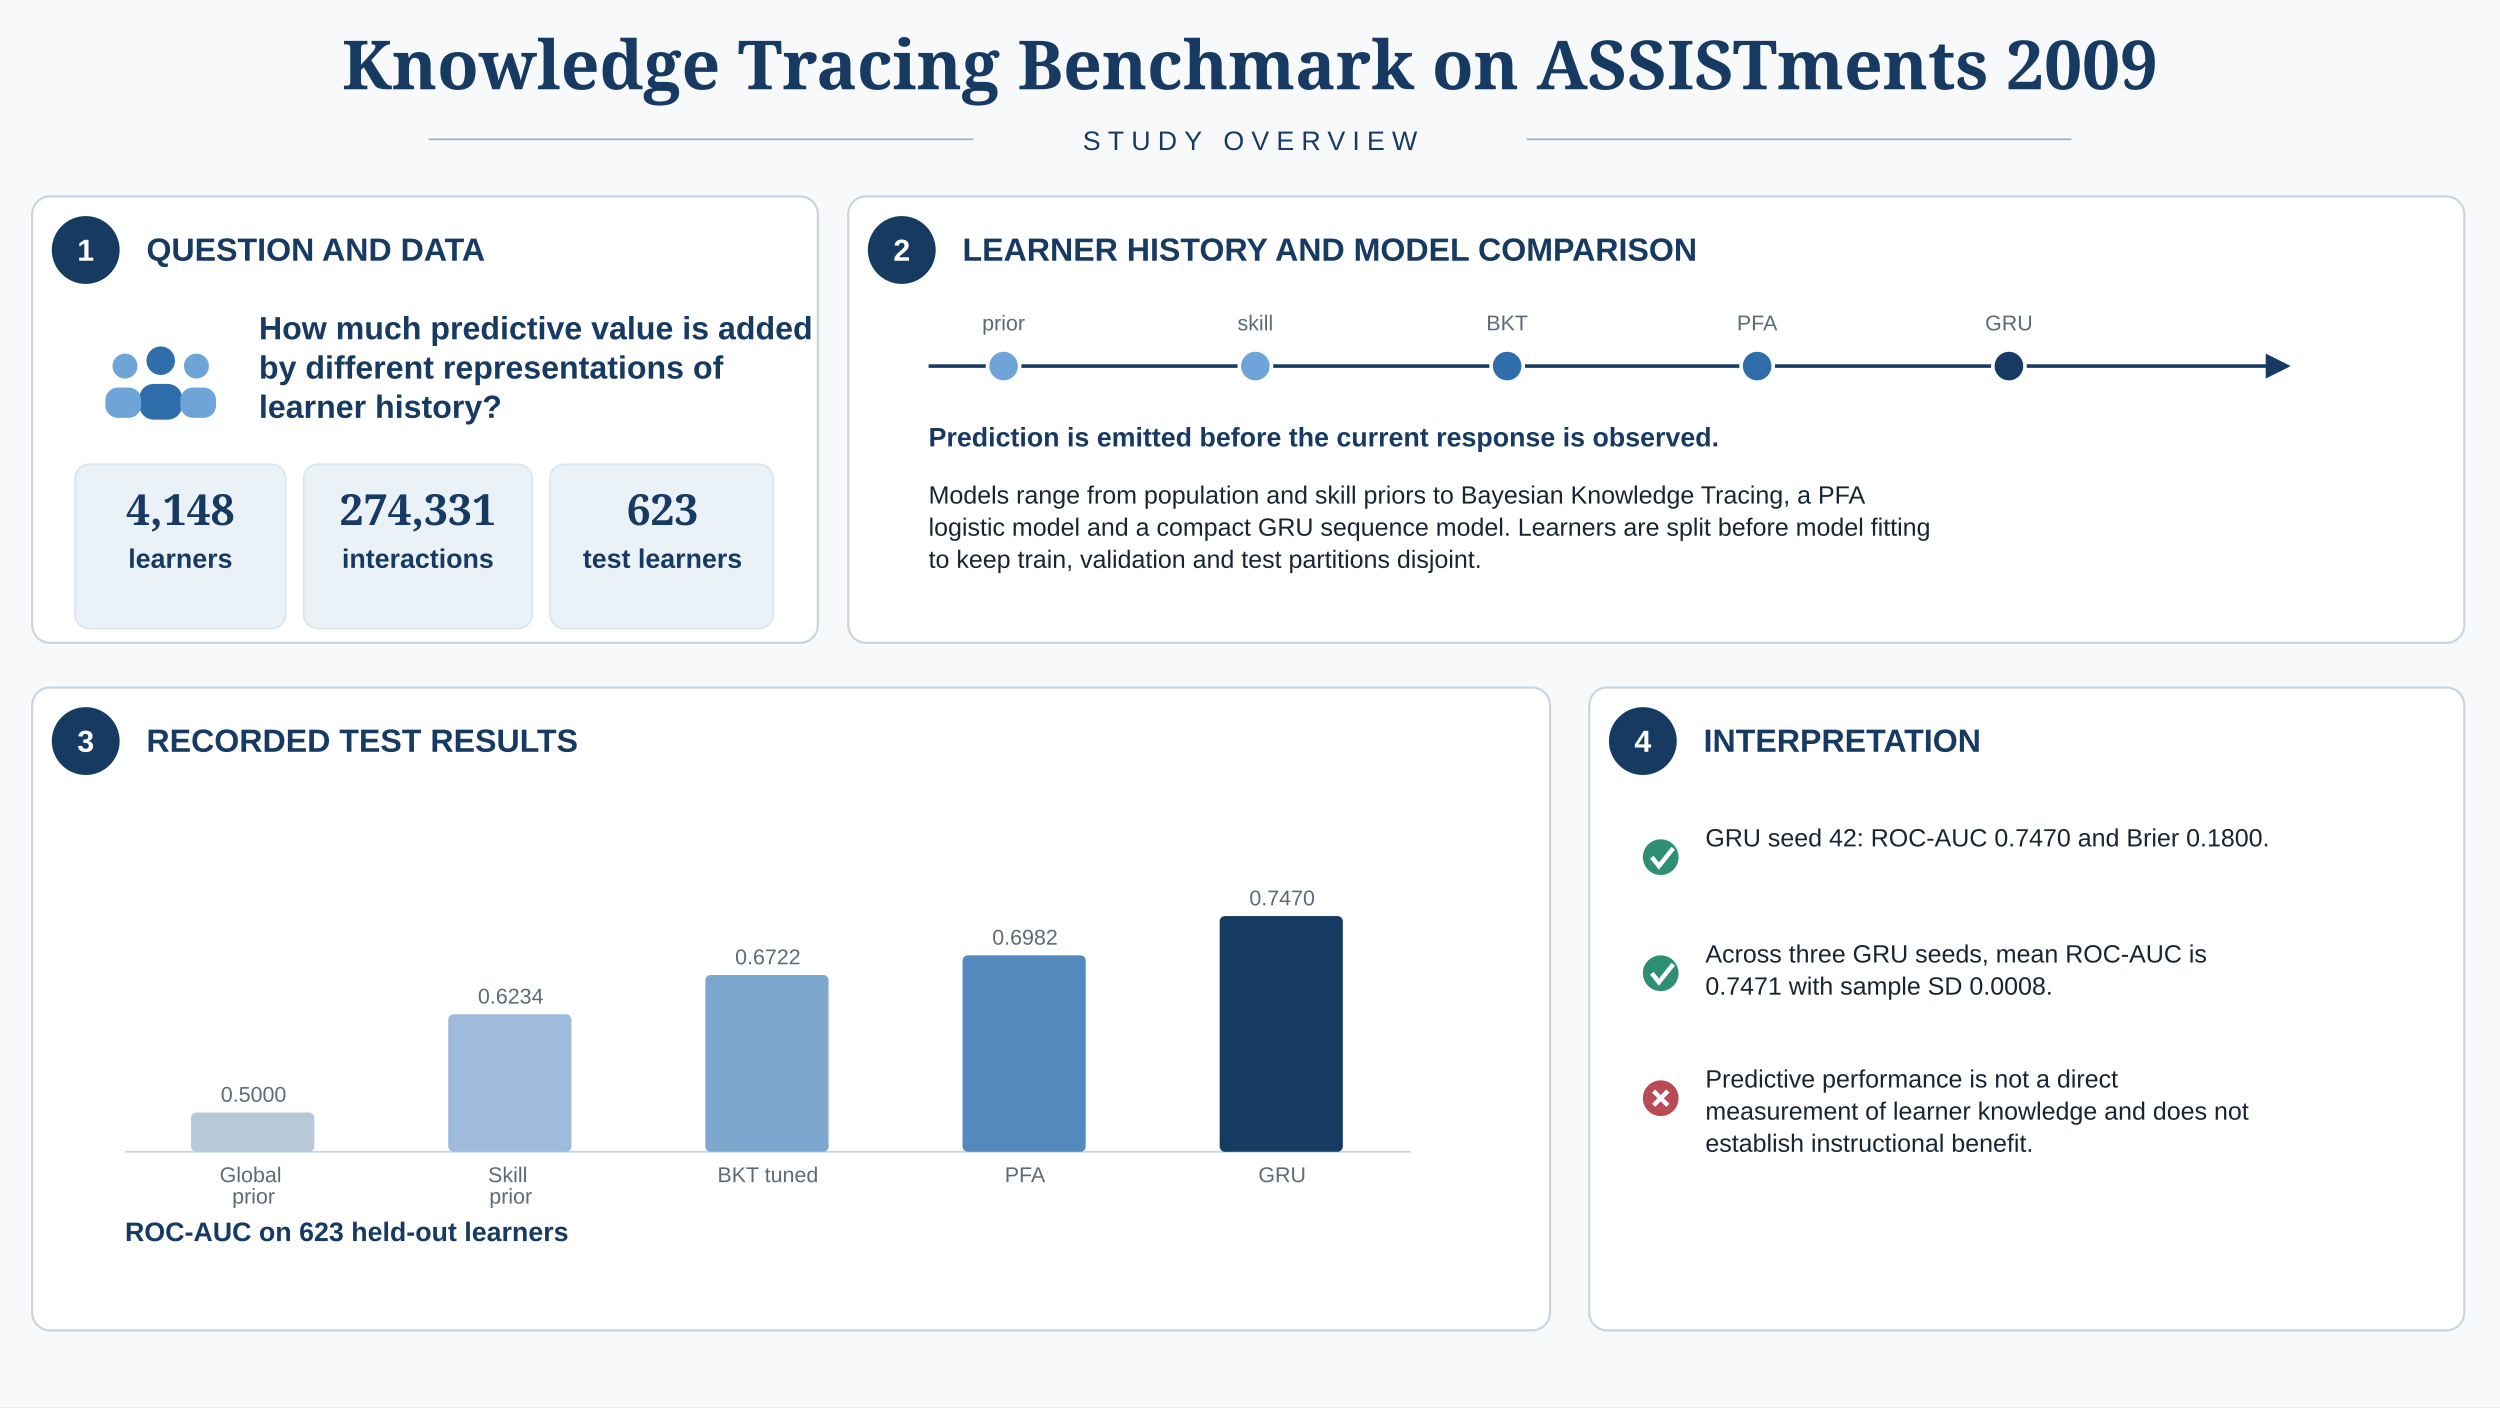
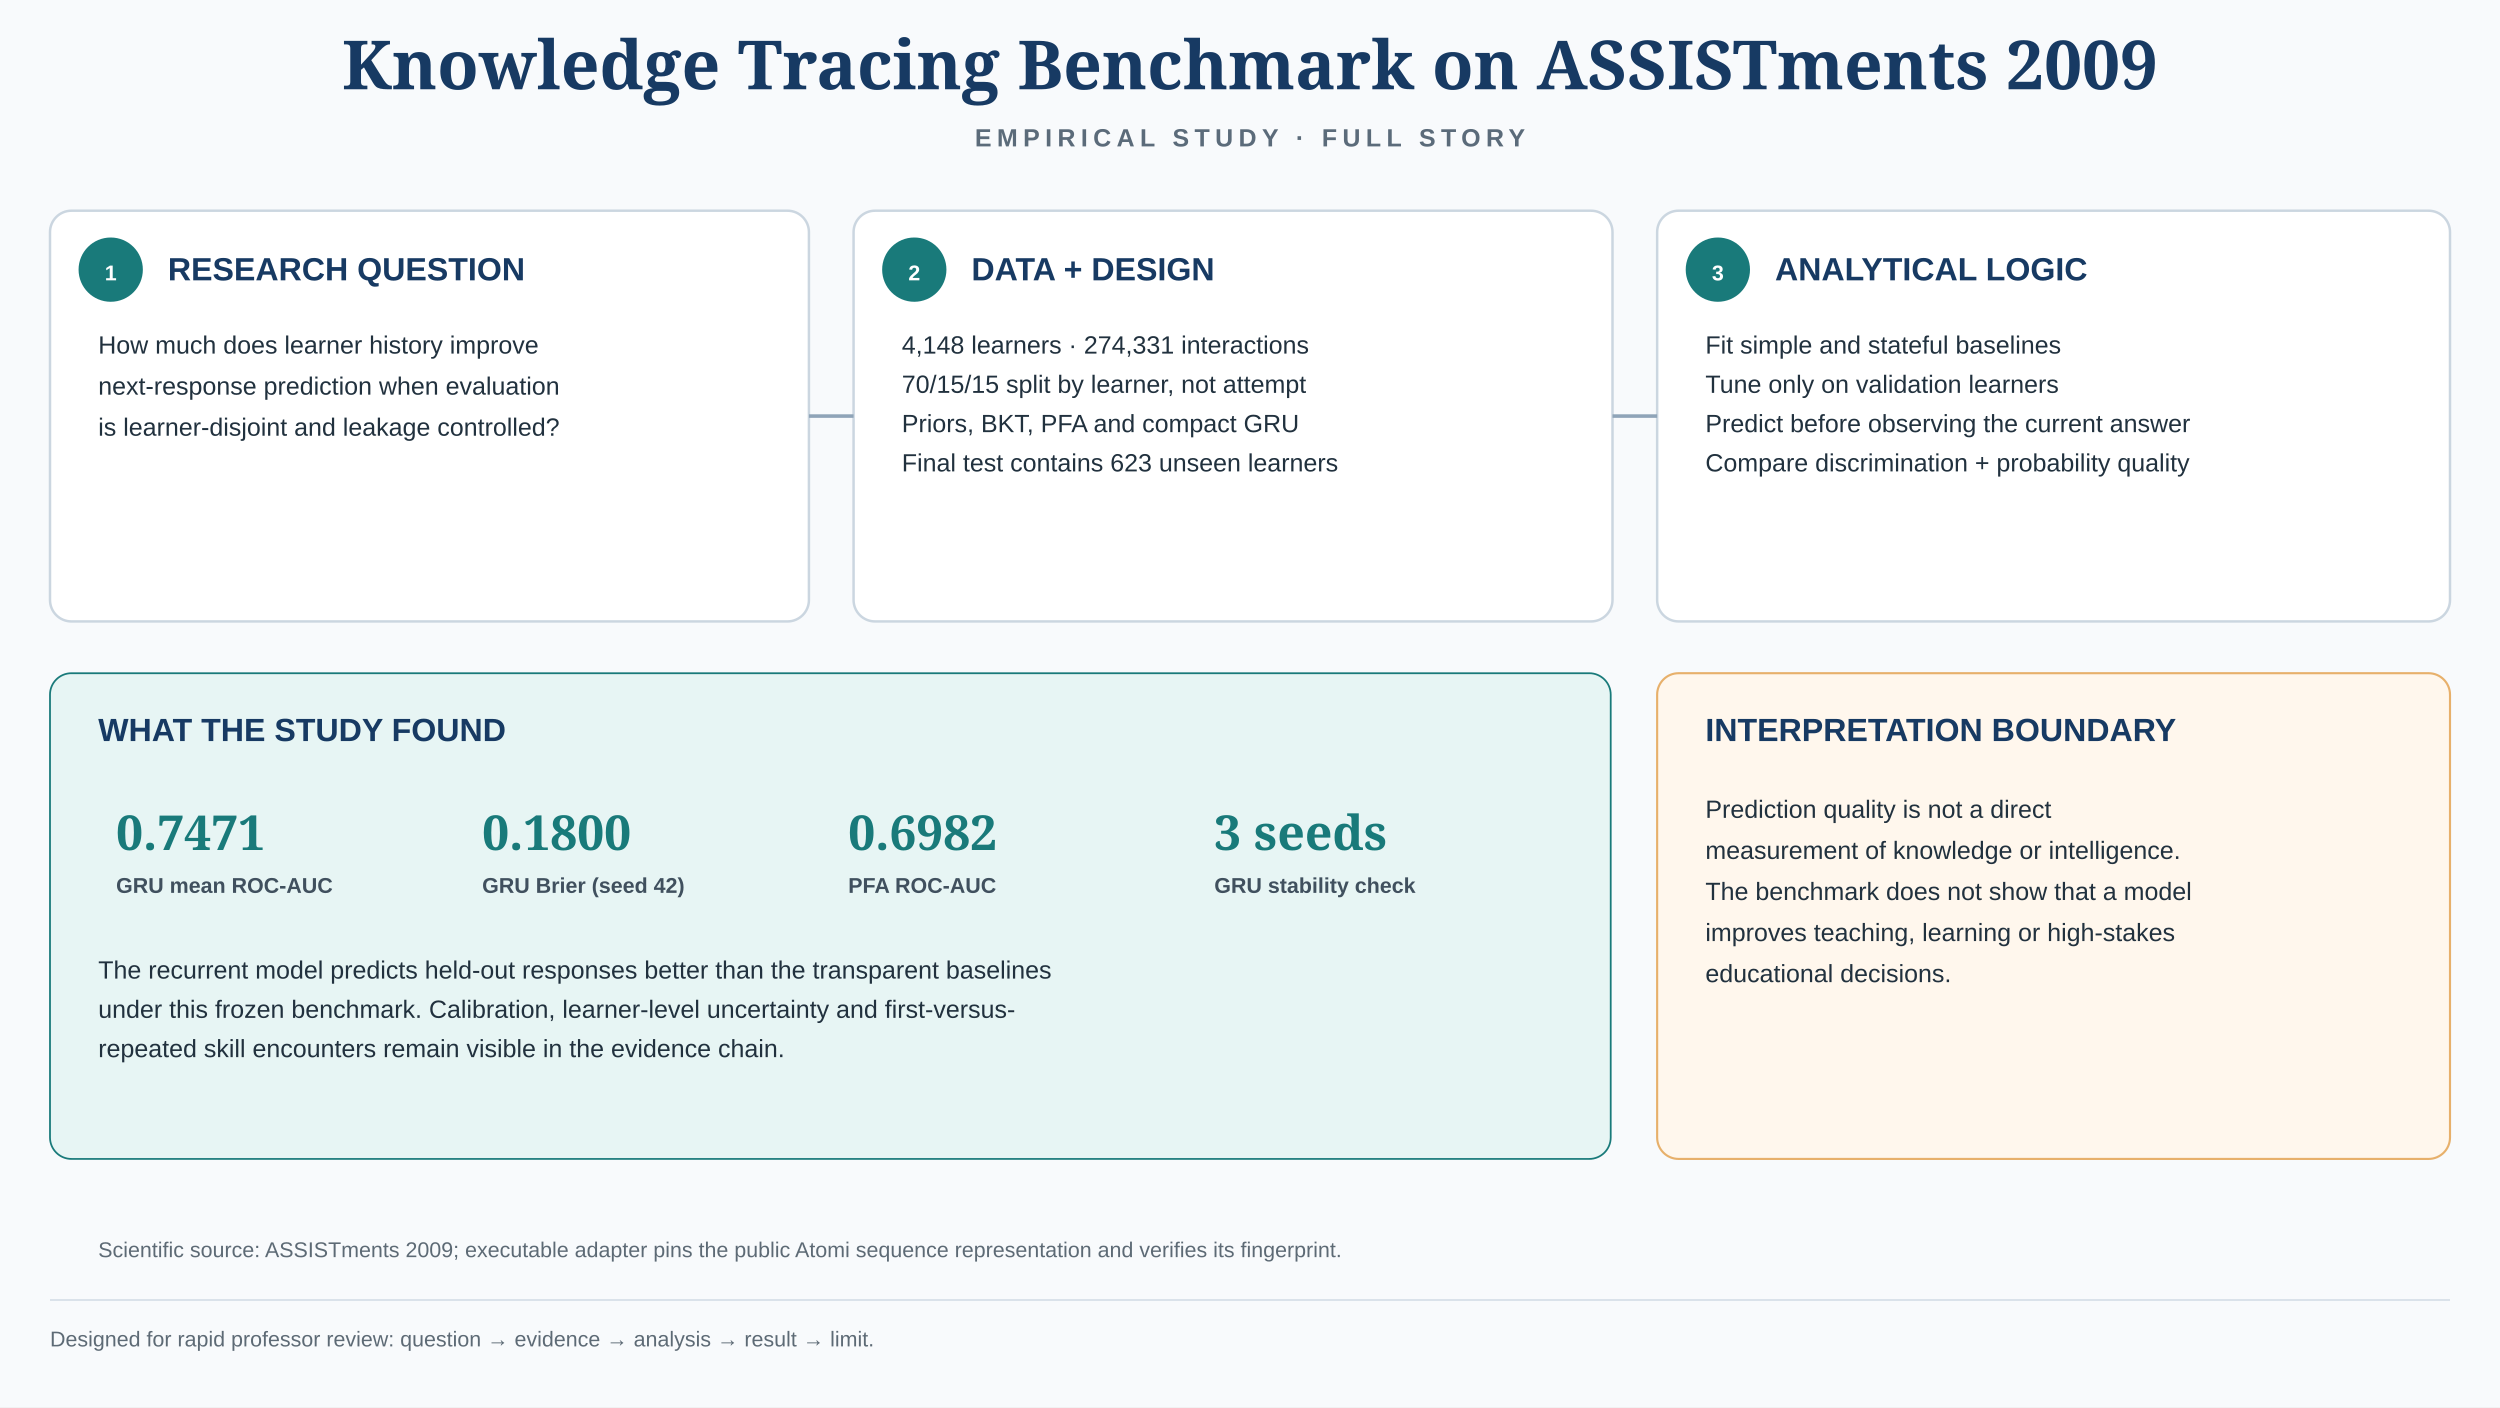
<svg xmlns="http://www.w3.org/2000/svg" viewBox="0 0 1400 788" role="img" aria-labelledby="title desc">
-   <rect width="1400" height="788" fill="#F7F9FB" />
+   <rect width="1400" height="788" fill="#F8FAFC" />
  <style>
- .title{font-family:Georgia,serif;font-weight:700;fill:#173A63;font-size:38px}
- .subtitle{font-family:Arial,sans-serif;fill:#173A63;font-size:15px;letter-spacing:4px}
- .h{font-family:Arial,sans-serif;font-weight:700;fill:#173A63;font-size:18px}
- .h2{font-family:Arial,sans-serif;font-weight:700;fill:#173A63;font-size:15px}
- .txt{font-family:Arial,sans-serif;fill:#172533;font-size:14px}
- .sm{font-family:Arial,sans-serif;fill:#5C6B78;font-size:12px}
- .metric{font-family:Georgia,serif;font-weight:700;fill:#173A63;font-size:24px}
- .card{fill:#FFFFFF;stroke:#C8D5E1;stroke-width:1.2}
- .soft{fill:#EAF2F8;stroke:#D9E6F0;stroke-width:1}
+ .title{font:700 38px Georgia,serif;fill:#173A63}.sub{font:600 14px Arial,sans-serif;fill:#5B6B7A;letter-spacing:3px}.h{font:700 18px Arial,sans-serif;fill:#173A63}.body{font:14px Arial,sans-serif;fill:#21313E}.small{font:12px Arial,sans-serif;fill:#5D6A75}.metric{font:700 27px Georgia,serif;fill:#197A7A}.metricLabel{font:600 12px Arial,sans-serif;fill:#40505E}.card{fill:#FFF;stroke:#CBD6E0;stroke-width:1.4}.soft{fill:#E7F5F4;stroke:#197A7A;stroke-width:1}.flow{stroke:#8FA4B8;stroke-width:2;fill:none}.accent{fill:#197A7A}.warn{fill:#FFF7ED;stroke:#E7B06B;stroke-width:1.2}
</style>
-   <defs>
-     <marker id="arrow" viewBox="0 0 10 10" refX="8" refY="5" markerWidth="7" markerHeight="7" orient="auto">
-       <path d="M 0 0 L 10 5 L 0 10 z" fill="#173A63" />
-     </marker>
-   </defs>
  <text x="700" y="50" text-anchor="middle" class="title">Knowledge Tracing Benchmark on ASSISTments 2009</text>
-   <line x1="240" y1="78" x2="545" y2="78" stroke="#9DB5CB" />
-   <line x1="855" y1="78" x2="1160" y2="78" stroke="#9DB5CB" />
-   <text x="700" y="84" text-anchor="middle" class="subtitle">STUDY OVERVIEW</text>
-   <rect x="18" y="110" width="440" height="250" rx="10" class="card" />
-   <circle cx="48" cy="140" r="19" fill="#173A63" />
-   <text x="48" y="146" text-anchor="middle" fill="white" font-family="Arial" font-weight="700" font-size="17">1</text>
-   <text x="82" y="146" class="h">QUESTION AND DATA</text>
-   <circle cx="90" cy="202" r="8" fill="#2F6EAA" />
-   <circle cx="70" cy="205" r="7" fill="#6EA4D7" />
-   <circle cx="110" cy="205" r="7" fill="#6EA4D7" />
-   <rect x="78" y="215" width="24" height="20" rx="8" fill="#2F6EAA" />
-   <rect x="59" y="217" width="20" height="17" rx="7" fill="#6EA4D7" />
-   <rect x="101" y="217" width="20" height="17" rx="7" fill="#6EA4D7" />
-   <text x="145" y="190" class="h">
-     <tspan x="145">How much predictive value is added</tspan>
-     <tspan x="145" dy="22">by different representations of</tspan>
-     <tspan x="145" dy="22">learner history?</tspan>
+   <text x="700" y="82" text-anchor="middle" class="sub">EMPIRICAL STUDY · FULL STORY</text>
+   <rect x="28" y="118" width="425" height="230" rx="12" class="card" />
+   <circle cx="62" cy="151" r="18" class="accent" />
+   <text x="62" y="157" text-anchor="middle" fill="#fff" font-family="Arial" font-weight="700">1</text>
+   <text x="94" y="157" class="h">RESEARCH QUESTION</text>
+   <text x="55" y="198" class="body">
+     <tspan x="55">How much does learner history improve</tspan>
+     <tspan x="55" dy="23">next-response prediction when evaluation</tspan>
+     <tspan x="55" dy="23">is learner-disjoint and leakage controlled?</tspan>
  </text>
-   <rect x="42" y="260" width="118" height="92" rx="8" class="soft" />
-   <text x="101" y="294" class="metric" text-anchor="middle">4,148</text>
-   <text x="101" y="318" class="h2" text-anchor="middle">learners</text>
-   <rect x="170" y="260" width="128" height="92" rx="8" class="soft" />
-   <text x="234" y="294" class="metric" text-anchor="middle">274,331</text>
-   <text x="234" y="318" class="h2" text-anchor="middle">interactions</text>
-   <rect x="308" y="260" width="125" height="92" rx="8" class="soft" />
-   <text x="371" y="294" class="metric" text-anchor="middle">623</text>
-   <text x="371" y="318" class="h2" text-anchor="middle">test learners</text>
-   <rect x="475" y="110" width="905" height="250" rx="10" class="card" />
-   <circle cx="505" cy="140" r="19" fill="#173A63" />
-   <text x="505" y="146" text-anchor="middle" fill="white" font-family="Arial" font-weight="700" font-size="17">2</text>
-   <text x="539" y="146" class="h">LEARNER HISTORY AND MODEL COMPARISON</text>
-   <line x1="520" y1="205" x2="1280" y2="205" stroke="#173A63" stroke-width="2" marker-end="url(#arrow)" />
-   <circle cx="562" cy="205" r="9" fill="#6EA4D7" stroke="white" stroke-width="2" />
-   <text x="562" y="185" class="sm" text-anchor="middle">prior</text>
-   <circle cx="703" cy="205" r="9" fill="#6EA4D7" stroke="white" stroke-width="2" />
-   <text x="703" y="185" class="sm" text-anchor="middle">skill</text>
-   <circle cx="844" cy="205" r="9" fill="#2F6EAA" stroke="white" stroke-width="2" />
-   <text x="844" y="185" class="sm" text-anchor="middle">BKT</text>
-   <circle cx="984" cy="205" r="9" fill="#2F6EAA" stroke="white" stroke-width="2" />
-   <text x="984" y="185" class="sm" text-anchor="middle">PFA</text>
-   <circle cx="1125" cy="205" r="9" fill="#173A63" stroke="white" stroke-width="2" />
-   <text x="1125" y="185" class="sm" text-anchor="middle">GRU</text>
-   <text x="520" y="250" class="h2">Prediction is emitted before the current response is observed.</text>
-   <text x="520" y="282" class="txt">
-     <tspan x="520">Models range from population and skill priors to Bayesian Knowledge Tracing, a PFA</tspan>
-     <tspan x="520" dy="18">logistic model and a compact GRU sequence model. Learners are split before model fitting</tspan>
-     <tspan x="520" dy="18">to keep train, validation and test partitions disjoint.</tspan>
+   <rect x="478" y="118" width="425" height="230" rx="12" class="card" />
+   <circle cx="512" cy="151" r="18" class="accent" />
+   <text x="512" y="157" text-anchor="middle" fill="#fff" font-family="Arial" font-weight="700">2</text>
+   <text x="544" y="157" class="h">DATA + DESIGN</text>
+   <text x="505" y="198" class="body">
+     <tspan x="505">4,148 learners · 274,331 interactions</tspan>
+     <tspan x="505" dy="22">70/15/15 split by learner, not attempt</tspan>
+     <tspan x="505" dy="22">Priors, BKT, PFA and compact GRU</tspan>
+     <tspan x="505" dy="22">Final test contains 623 unseen learners</tspan>
  </text>
-   <rect x="18" y="385" width="850" height="360" rx="10" class="card" />
-   <circle cx="48" cy="415" r="19" fill="#173A63" />
-   <text x="48" y="421" text-anchor="middle" fill="white" font-family="Arial" font-weight="700" font-size="17">3</text>
-   <text x="82" y="421" class="h">RECORDED TEST RESULTS</text>
-   <line x1="70" y1="645" x2="790" y2="645" stroke="#C8D5E1" />
-   <rect x="107" y="623" width="69" height="22" rx="3" fill="#B7C8D8" />
-   <text x="142" y="617" class="sm" text-anchor="middle">0.5000</text>
-   <text x="142" y="662" class="sm" text-anchor="middle">
-     <tspan x="142">Global</tspan>
-     <tspan x="142" dy="12">prior</tspan>
+   <rect x="928" y="118" width="444" height="230" rx="12" class="card" />
+   <circle cx="962" cy="151" r="18" class="accent" />
+   <text x="962" y="157" text-anchor="middle" fill="#fff" font-family="Arial" font-weight="700">3</text>
+   <text x="994" y="157" class="h">ANALYTICAL LOGIC</text>
+   <text x="955" y="198" class="body">
+     <tspan x="955">Fit simple and stateful baselines</tspan>
+     <tspan x="955" dy="22">Tune only on validation learners</tspan>
+     <tspan x="955" dy="22">Predict before observing the current answer</tspan>
+     <tspan x="955" dy="22">Compare discrimination + probability quality</tspan>
  </text>
-   <rect x="251" y="568" width="69" height="77" rx="3" fill="#9FBBDC" />
-   <text x="286" y="562" class="sm" text-anchor="middle">0.6234</text>
-   <text x="286" y="662" class="sm" text-anchor="middle">
-     <tspan x="286">Skill</tspan>
-     <tspan x="286" dy="12">prior</tspan>
+   <path d="M453 233 H478 M903 233 H928" class="flow" />
+   <rect x="28" y="377" width="874" height="272" rx="12" class="soft" />
+   <text x="55" y="415" class="h">WHAT THE STUDY FOUND</text>
+   <text x="65" y="476" class="metric">0.7471</text>
+   <text x="65" y="500" class="metricLabel">GRU mean ROC-AUC</text>
+   <text x="270" y="476" class="metric">0.1800</text>
+   <text x="270" y="500" class="metricLabel">GRU Brier (seed 42)</text>
+   <text x="475" y="476" class="metric">0.6982</text>
+   <text x="475" y="500" class="metricLabel">PFA ROC-AUC</text>
+   <text x="680" y="476" class="metric">3 seeds</text>
+   <text x="680" y="500" class="metricLabel">GRU stability check</text>
+   <text x="55" y="548" class="body">
+     <tspan x="55">The recurrent model predicts held-out responses better than the transparent baselines</tspan>
+     <tspan x="55" dy="22">under this frozen benchmark. Calibration, learner-level uncertainty and first-versus-</tspan>
+     <tspan x="55" dy="22">repeated skill encounters remain visible in the evidence chain.</tspan>
  </text>
-   <rect x="395" y="546" width="69" height="99" rx="3" fill="#7EA7CF" />
-   <text x="430" y="540" class="sm" text-anchor="middle">0.6722</text>
-   <text x="430" y="662" class="sm" text-anchor="middle">BKT tuned</text>
-   <rect x="539" y="535" width="69" height="110" rx="3" fill="#5489BE" />
-   <text x="574" y="529" class="sm" text-anchor="middle">0.6982</text>
-   <text x="574" y="662" class="sm" text-anchor="middle">PFA</text>
-   <rect x="683" y="513" width="69" height="132" rx="3" fill="#173A63" />
-   <text x="718" y="507" class="sm" text-anchor="middle">0.7470</text>
-   <text x="718" y="662" class="sm" text-anchor="middle">GRU</text>
-   <text x="70" y="695" class="h2">ROC-AUC on 623 held-out learners</text>
-   <rect x="890" y="385" width="490" height="360" rx="10" class="card" />
-   <circle cx="920" cy="415" r="19" fill="#173A63" />
-   <text x="920" y="421" text-anchor="middle" fill="white" font-family="Arial" font-weight="700" font-size="17">4</text>
-   <text x="954" y="421" class="h">INTERPRETATION</text>
-   <circle cx="930" cy="480" r="10" fill="#2F8F72" />
-   <path d="M 925 480 l4 5 l8 -10" stroke="white" stroke-width="2.5" fill="none" />
-   <text x="955" y="474" class="txt">GRU seed 42: ROC-AUC 0.7470 and Brier 0.1800.</text>
-   <circle cx="930" cy="545" r="10" fill="#2F8F72" />
-   <path d="M 925 545 l4 5 l8 -10" stroke="white" stroke-width="2.5" fill="none" />
-   <text x="955" y="539" class="txt">
-     <tspan x="955">Across three GRU seeds, mean ROC-AUC is</tspan>
-     <tspan x="955" dy="18">0.7471 with sample SD 0.0008.</tspan>
+   <rect x="928" y="377" width="444" height="272" rx="12" class="warn" />
+   <text x="955" y="415" class="h">INTERPRETATION BOUNDARY</text>
+   <text x="955" y="458" class="body">
+     <tspan x="955">Prediction quality is not a direct</tspan>
+     <tspan x="955" dy="23">measurement of knowledge or intelligence.</tspan>
+     <tspan x="955" dy="23">The benchmark does not show that a model</tspan>
+     <tspan x="955" dy="23">improves teaching, learning or high-stakes</tspan>
+     <tspan x="955" dy="23">educational decisions.</tspan>
  </text>
-   <circle cx="930" cy="615" r="10" fill="#B94B55" />
-   <path d="M 926 611 l8 8 M 934 611 l-8 8" stroke="white" stroke-width="2.5" />
-   <text x="955" y="609" class="txt">
-     <tspan x="955">Predictive performance is not a direct</tspan>
-     <tspan x="955" dy="18">measurement of learner knowledge and does not</tspan>
-     <tspan x="955" dy="18">establish instructional benefit.</tspan>
-   </text>
+   <text x="55" y="704" class="small">Scientific source: ASSISTments 2009; executable adapter pins the public Atomi sequence representation and verifies its fingerprint.</text>
+   <line x1="28" y1="728" x2="1372" y2="728" stroke="#D7E0E8" />
+   <text x="28" y="754" class="small">Designed for rapid professor review: question → evidence → analysis → result → limit.</text>
</svg>
